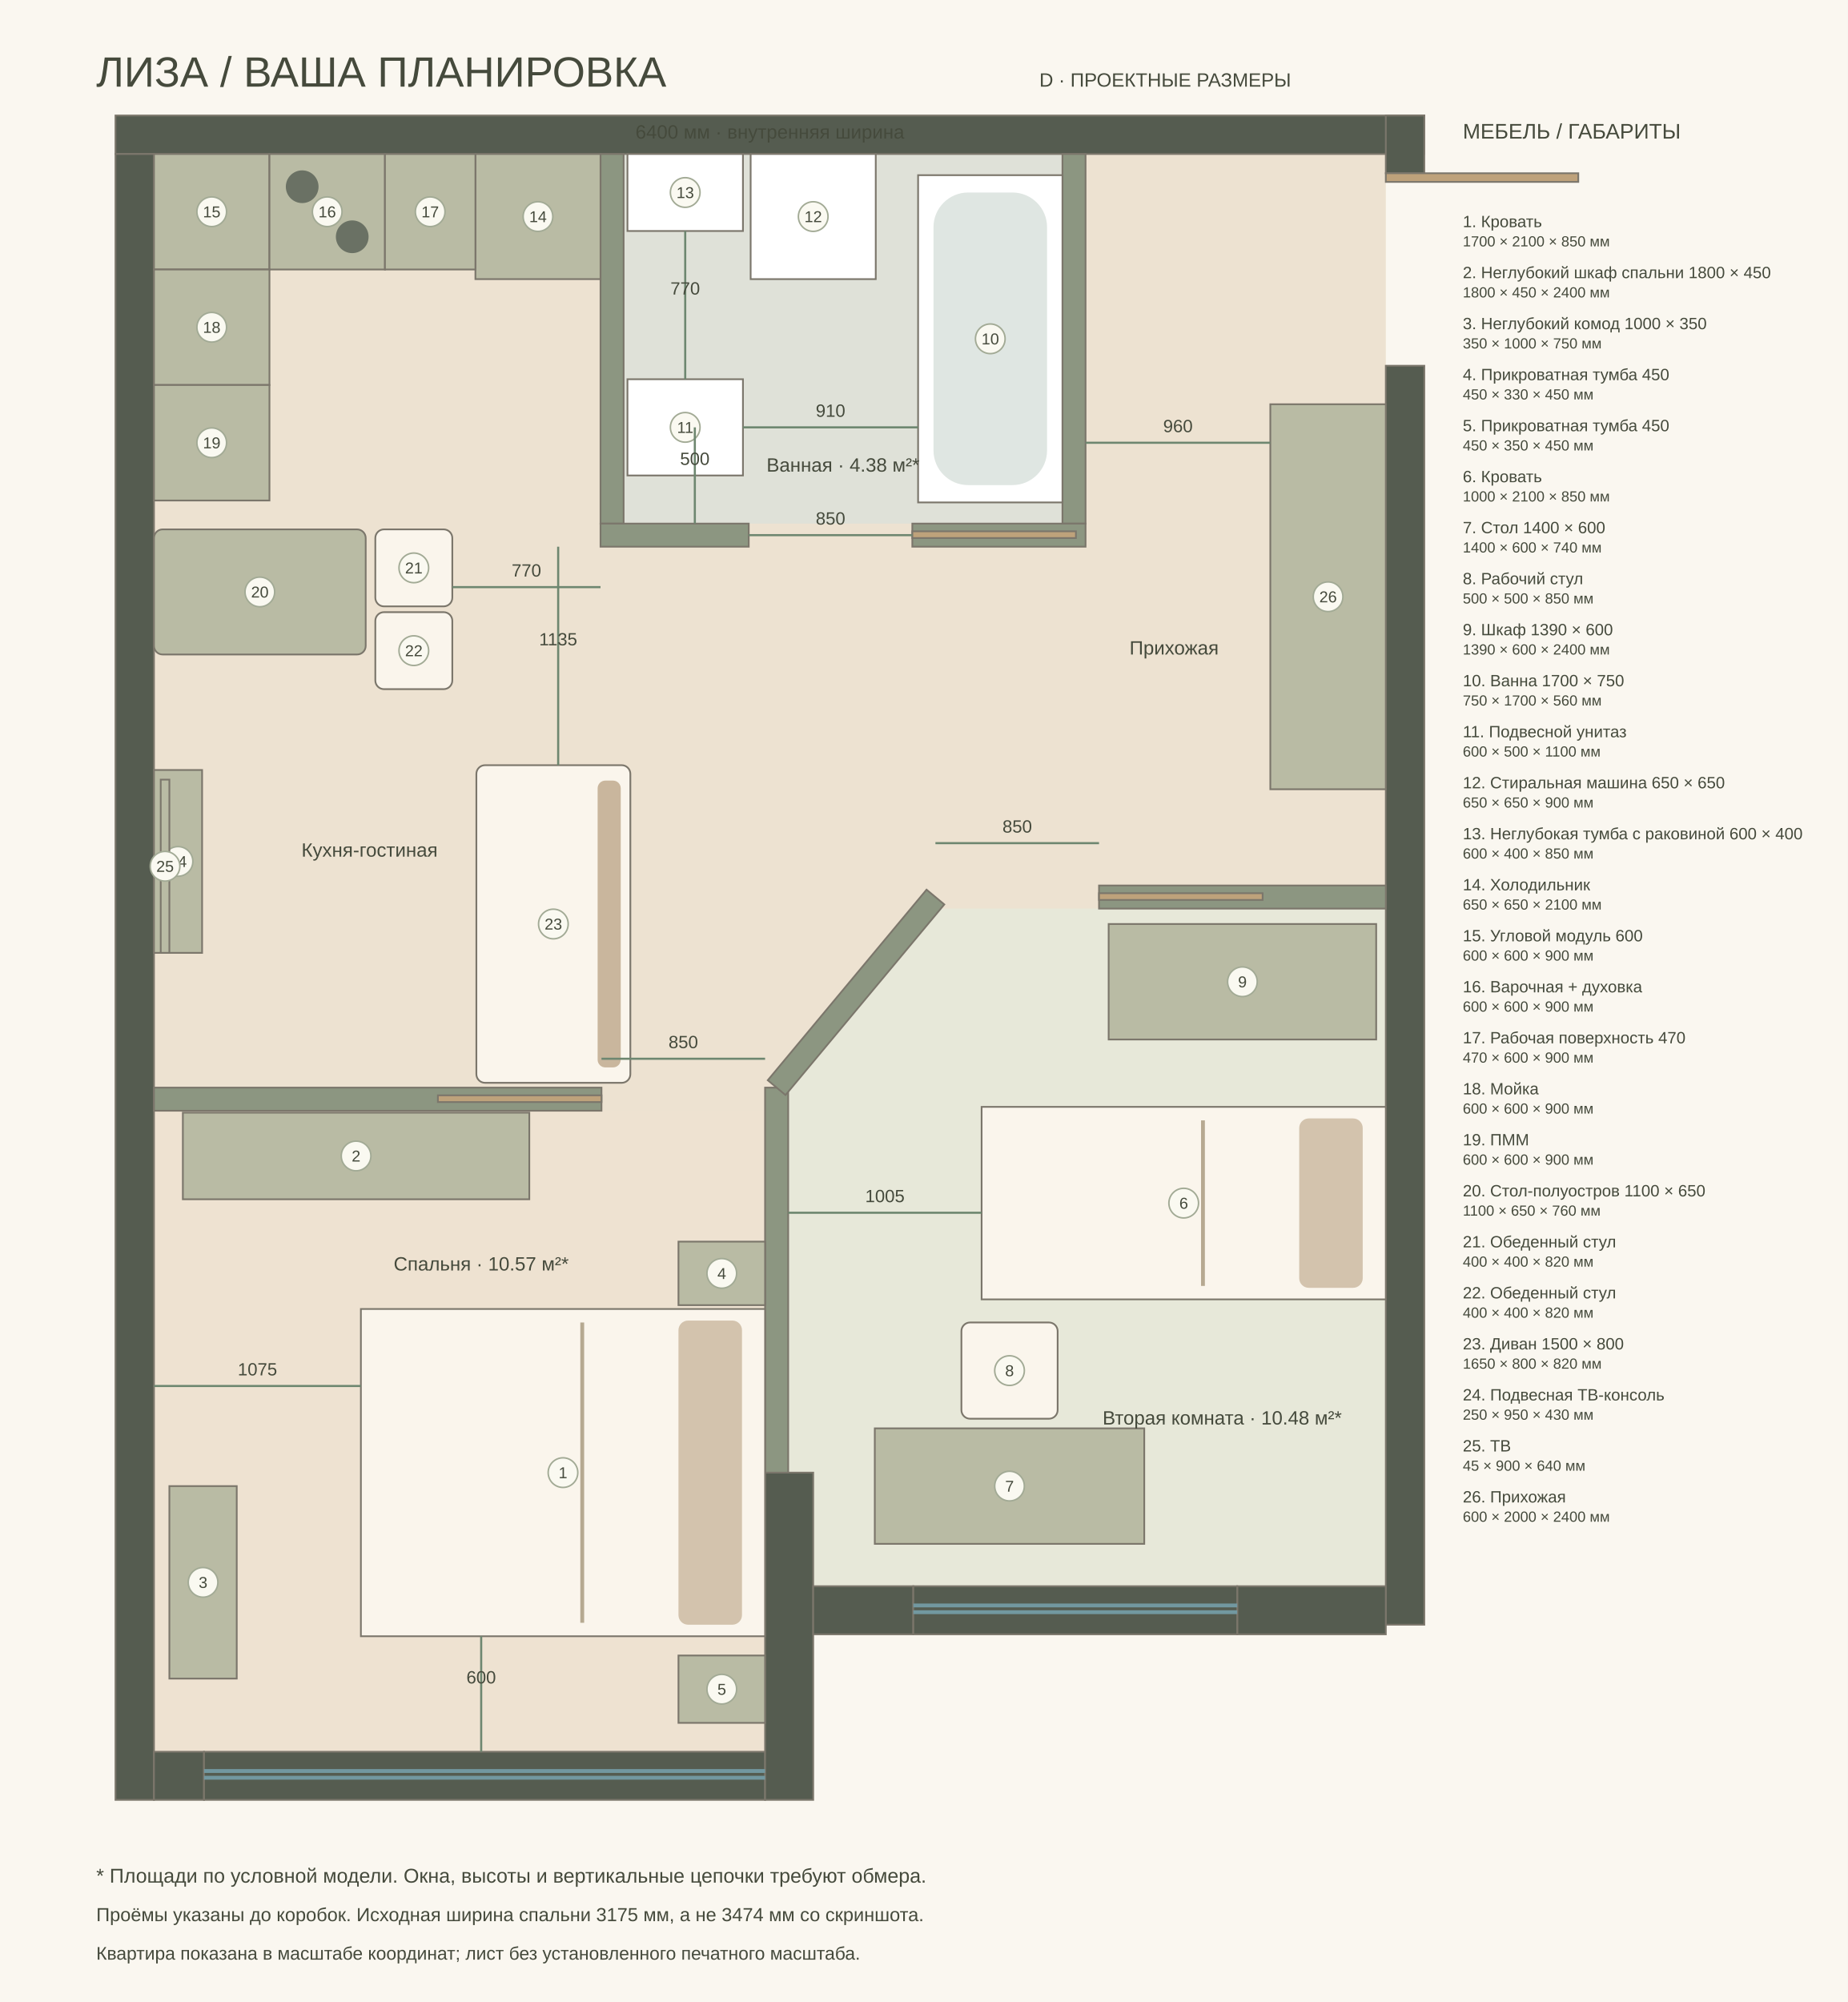
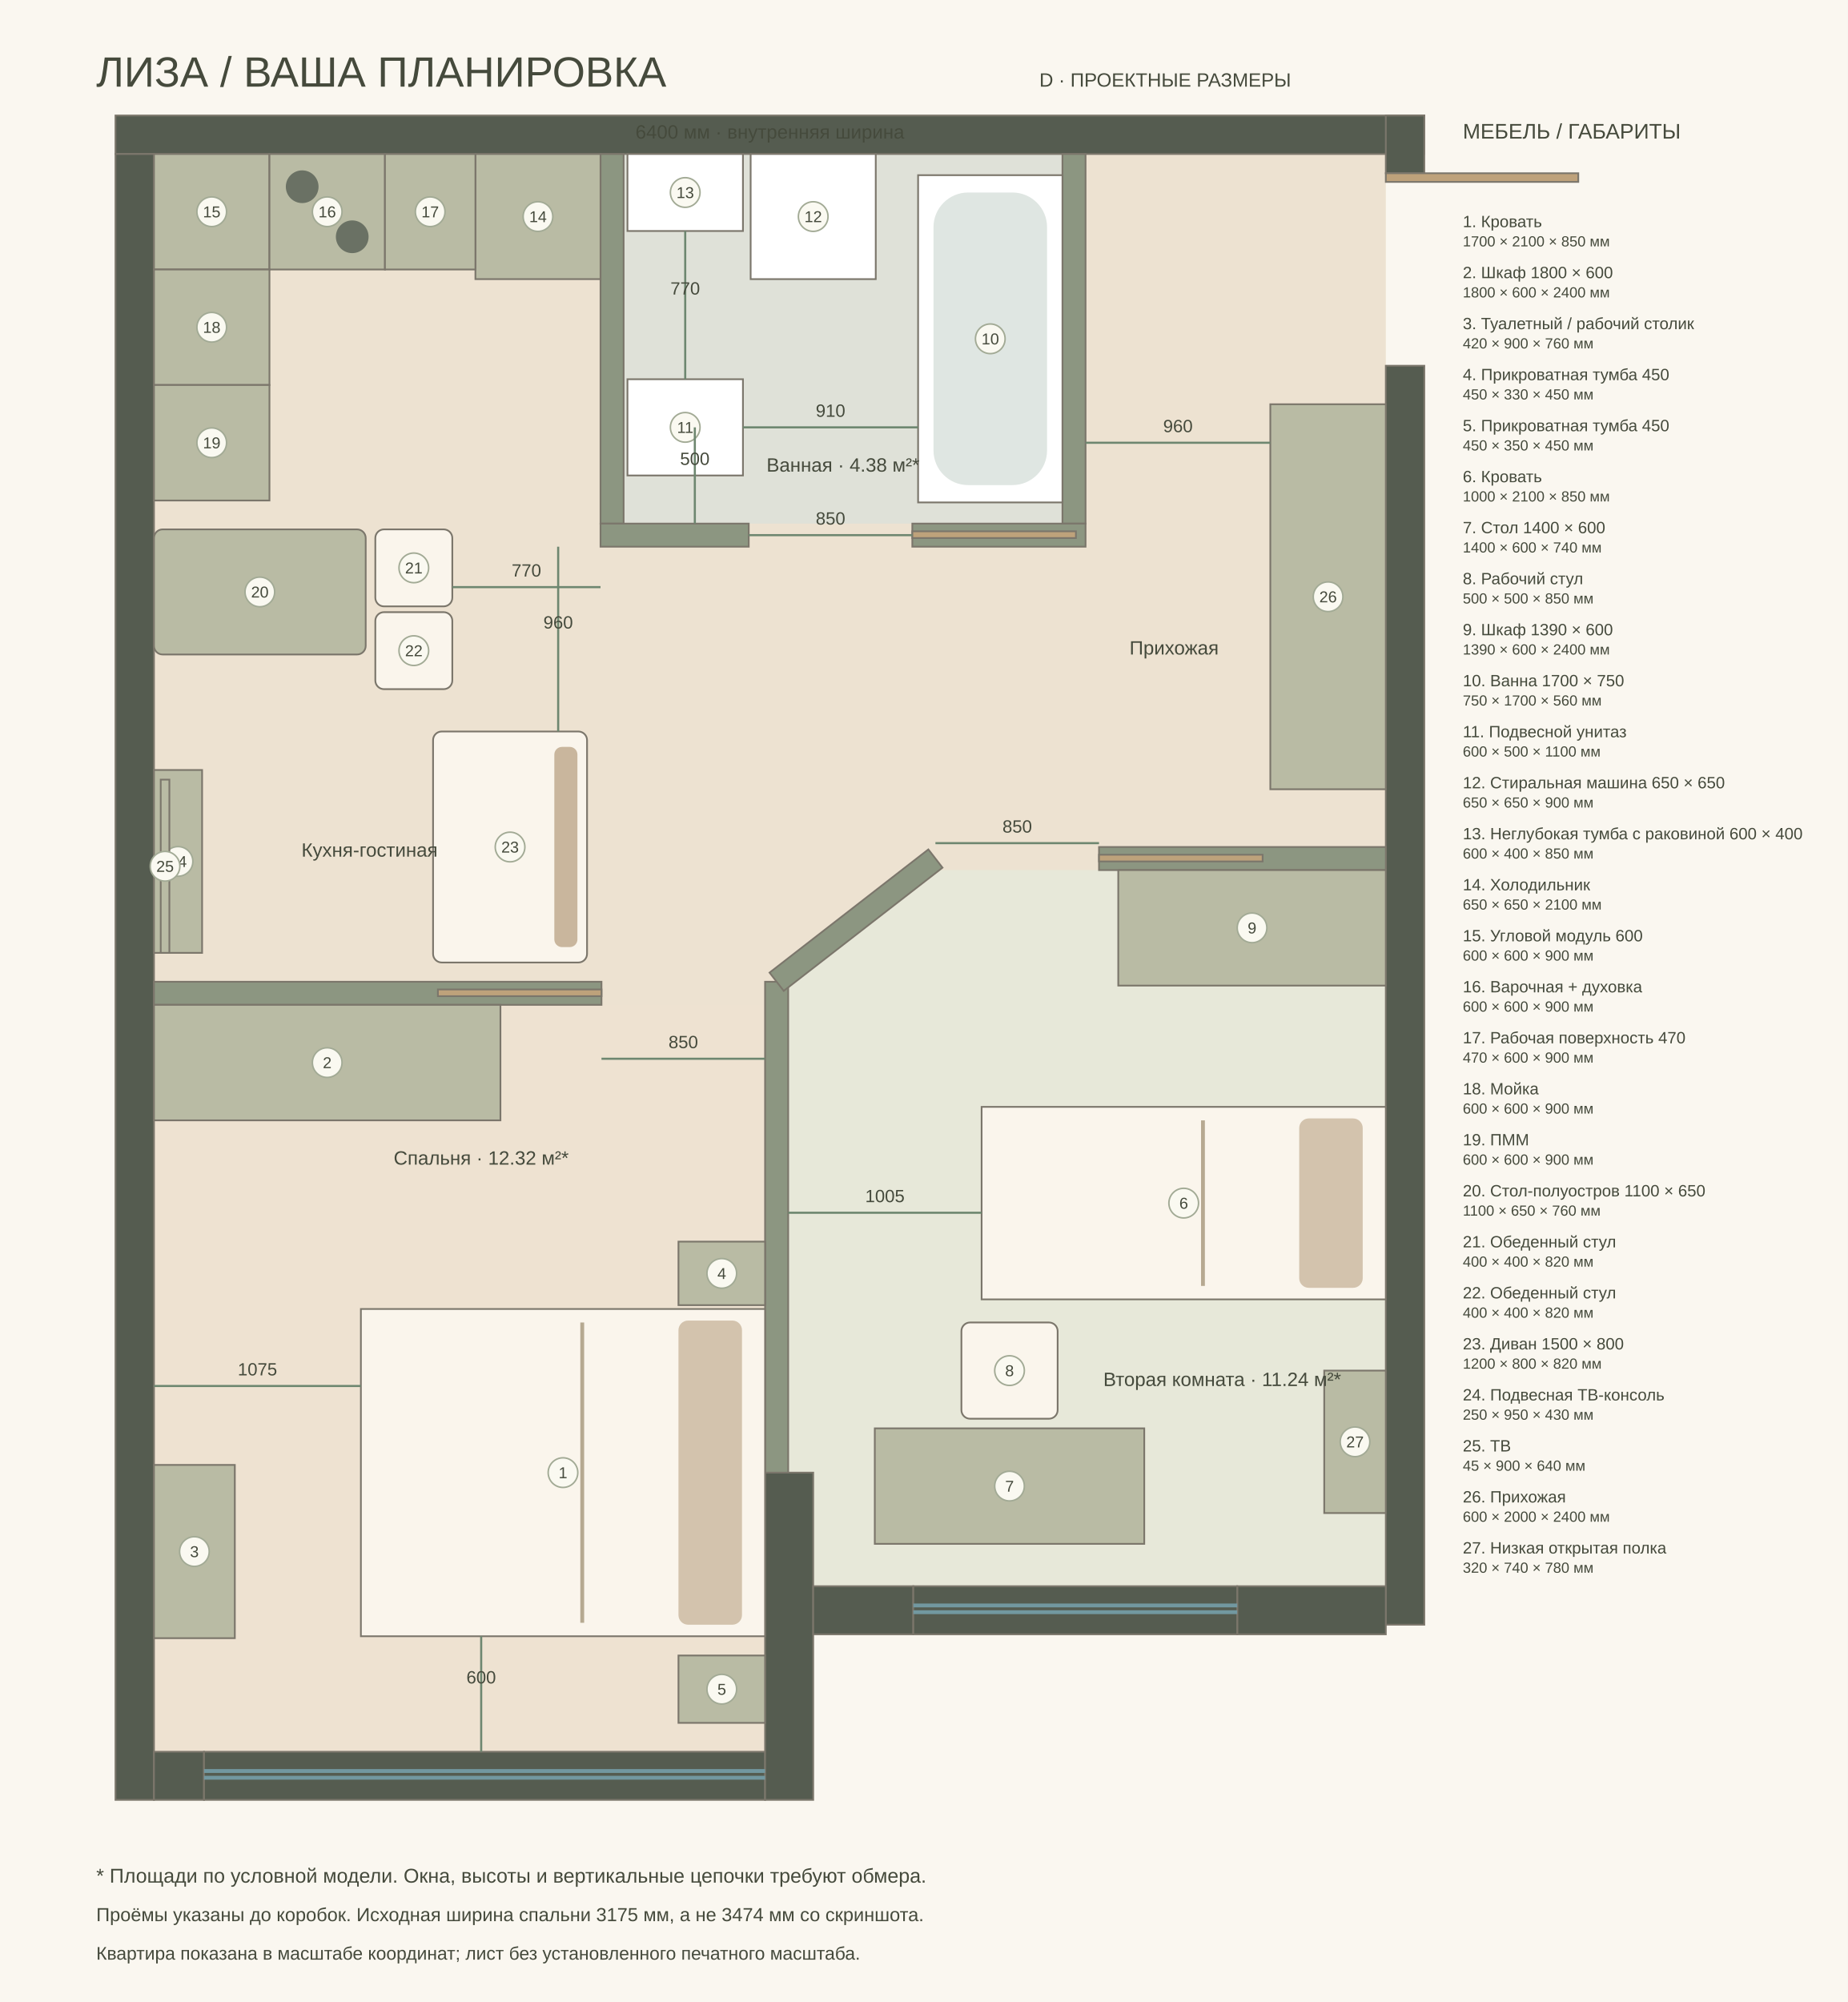
<svg xmlns="http://www.w3.org/2000/svg" width="1440" height="1560" viewBox="-800 -800 9600 10400">
  <style>text{font-family:Arial,sans-serif;fill:#454a3c}</style>
  <rect x="-800" y="-800" width="9600" height="10400" fill="#faf7f0" />
  <text x="-300" y="-350" font-size="220">ЛИЗА / ВАША ПЛАНИРОВКА</text>
  <text x="4600" y="-350" font-size="100">D · ПРОЕКТНЫЕ РАЗМЕРЫ</text>
  <path d="M0 0L6400 0L6400 7440L3425 7440L3425 6850L3175 6850L3175 8300L0 8300Z" fill="#ede2d1" />
-   <polygon points="0,4970 3175,4970 3175,8300 0,8300" fill="#eee2d1" />
-   <polygon points="3295,4870 4090,3920 6400,3920 6400,7440 3425,7440 3425,6850 3295,6850" fill="#e7e8d9" />
+   <polygon points="0,4420 3175,4420 3175,8300 0,8300" fill="#eee2d1" />
+   <polygon points="3295,4320 4090,3720 6400,3720 6400,7440 3425,7440 3425,6850 3295,6850" fill="#e7e8d9" />
  <polygon points="2440,0 4720,0 4720,1920 2440,1920" fill="#dfe1d8" />
  <rect x="-200" y="-200" width="6800" height="200" fill="#555c50" stroke="#7b766b" stroke-width="9" />
  <rect x="-200" y="0" width="200" height="8550" fill="#555c50" stroke="#7b766b" stroke-width="9" />
  <rect x="6400" y="-200" width="200" height="300" fill="#555c50" stroke="#7b766b" stroke-width="9" />
  <rect x="6400" y="1100" width="200" height="6540" fill="#555c50" stroke="#7b766b" stroke-width="9" />
  <rect x="0" y="8300" width="260" height="250" fill="#555c50" stroke="#7b766b" stroke-width="9" />
  <rect x="260" y="8300" width="2915" height="250" fill="#555c50" stroke="#7b766b" stroke-width="9" />
  <rect x="3175" y="6850" width="250" height="1700" fill="#555c50" stroke="#7b766b" stroke-width="9" />
  <rect x="3425" y="7440" width="520" height="250" fill="#555c50" stroke="#7b766b" stroke-width="9" />
  <rect x="5628" y="7440" width="772" height="250" fill="#555c50" stroke="#7b766b" stroke-width="9" />
  <rect x="3945" y="7440" width="1683" height="250" fill="#555c50" stroke="#7b766b" stroke-width="9" />
  <rect x="2320" y="0" width="120" height="1920" fill="#8c9681" stroke="#7b766b" stroke-width="9" />
  <rect x="4720" y="0" width="120" height="1920" fill="#8c9681" stroke="#7b766b" stroke-width="9" />
  <rect x="2320" y="1920" width="770" height="120" fill="#8c9681" stroke="#7b766b" stroke-width="9" />
  <rect x="3940" y="1920" width="900" height="120" fill="#8c9681" stroke="#7b766b" stroke-width="9" />
-   <rect x="0" y="4850" width="2325" height="120" fill="#8c9681" stroke="#7b766b" stroke-width="9" />
-   <rect x="3175" y="4850" width="120" height="2000" fill="#8c9681" stroke="#7b766b" stroke-width="9" />
-   <rect x="4910" y="3800" width="1490" height="120" fill="#8c9681" stroke="#7b766b" stroke-width="9" />
-   <rect x="3003.154" y="4295" width="1288.691" height="120" fill="#8c9681" stroke="#7b766b" stroke-width="9" transform="rotate(-50.19443 3647.5 4355)" />
+   <rect x="0" y="4300" width="2325" height="120" fill="#8c9681" stroke="#7b766b" stroke-width="9" />
+   <rect x="3175" y="4300" width="120" height="2550" fill="#8c9681" stroke="#7b766b" stroke-width="9" />
+   <rect x="4910" y="3600" width="1490" height="120" fill="#8c9681" stroke="#7b766b" stroke-width="9" />
+   <rect x="3125.431" y="3920" width="1044.138" height="120" fill="#8c9681" stroke="#7b766b" stroke-width="9" transform="rotate(-37.80279 3647.5 3980)" />
  <path d="M260 8400h2915m-2915 35h2915" fill="none" stroke="#7298a0" stroke-width="20" />
  <path d="M3945 7540h1683m-1683 35h1683" fill="none" stroke="#7298a0" stroke-width="20" />
  <rect x="1275" y="5800" width="1700" height="2100" fill="#faf5ec" stroke="#7b766b" stroke-width="9" transform="rotate(90 2125 6850)" />
  <g transform="rotate(90 2125 6850)">
    <rect x="1335" y="5920" width="1580" height="330" rx="50" fill="#d3c3ad" />
    <path d="M1345 6750h1560" stroke="#b6a991" stroke-width="20" />
  </g>
  <circle cx="2125" cy="6850" r="77" fill="#faf9f1" stroke="#a2aa95" stroke-width="8" />
  <text x="2125" y="6879" font-size="82" text-anchor="middle">1</text>
-   <rect x="150" y="4980" width="1800" height="450" fill="#b9bba4" stroke="#7b766b" stroke-width="9" />
-   <circle cx="1050" cy="5205" r="77" fill="#faf9f1" stroke="#a2aa95" stroke-width="8" />
-   <text x="1050" y="5234" font-size="82" text-anchor="middle">2</text>
-   <rect x="80" y="6920" width="350" height="1000" fill="#b9bba4" stroke="#7b766b" stroke-width="9" />
-   <circle cx="255" cy="7420" r="77" fill="#faf9f1" stroke="#a2aa95" stroke-width="8" />
-   <text x="255" y="7449" font-size="82" text-anchor="middle">3</text>
+   <rect x="0" y="4420" width="1800" height="600" fill="#b9bba4" stroke="#7b766b" stroke-width="9" />
+   <circle cx="900" cy="4720" r="77" fill="#faf9f1" stroke="#a2aa95" stroke-width="8" />
+   <text x="900" y="4749" font-size="82" text-anchor="middle">2</text>
+   <rect x="0" y="6810" width="420" height="900" fill="#b9bba4" stroke="#7b766b" stroke-width="9" />
+   <circle cx="210" cy="7260" r="77" fill="#faf9f1" stroke="#a2aa95" stroke-width="8" />
+   <text x="210" y="7289" font-size="82" text-anchor="middle">3</text>
  <rect x="2725" y="5650" width="450" height="330" fill="#b9bba4" stroke="#7b766b" stroke-width="9" />
  <circle cx="2950" cy="5815" r="77" fill="#faf9f1" stroke="#a2aa95" stroke-width="8" />
  <text x="2950" y="5844" font-size="82" text-anchor="middle">4</text>
  <rect x="2725" y="7800" width="450" height="350" fill="#b9bba4" stroke="#7b766b" stroke-width="9" />
  <circle cx="2950" cy="7975" r="77" fill="#faf9f1" stroke="#a2aa95" stroke-width="8" />
  <text x="2950" y="8004" font-size="82" text-anchor="middle">5</text>
  <rect x="4850" y="4400" width="1000" height="2100" fill="#faf5ec" stroke="#7b766b" stroke-width="9" transform="rotate(90 5350 5450)" />
  <g transform="rotate(90 5350 5450)">
    <rect x="4910" y="4520" width="880" height="330" rx="50" fill="#d3c3ad" />
    <path d="M4920 5350h860" stroke="#b6a991" stroke-width="20" />
  </g>
  <circle cx="5350" cy="5450" r="77" fill="#faf9f1" stroke="#a2aa95" stroke-width="8" />
  <text x="5350" y="5479" font-size="82" text-anchor="middle">6</text>
  <rect x="3745" y="6620" width="1400" height="600" fill="#b9bba4" stroke="#7b766b" stroke-width="9" />
  <circle cx="4445" cy="6920" r="77" fill="#faf9f1" stroke="#a2aa95" stroke-width="8" />
  <text x="4445" y="6949" font-size="82" text-anchor="middle">7</text>
  <rect x="4195" y="6070" width="500" height="500" fill="#faf5ec" stroke="#7b766b" stroke-width="9" rx="45" />
  <circle cx="4445" cy="6320" r="77" fill="#faf9f1" stroke="#a2aa95" stroke-width="8" />
  <text x="4445" y="6349" font-size="82" text-anchor="middle">8</text>
-   <rect x="4960" y="4000" width="1390" height="600" fill="#b9bba4" stroke="#7b766b" stroke-width="9" />
-   <circle cx="5655" cy="4300" r="77" fill="#faf9f1" stroke="#a2aa95" stroke-width="8" />
-   <text x="5655" y="4329" font-size="82" text-anchor="middle">9</text>
+   <rect x="5010" y="3720" width="1390" height="600" fill="#b9bba4" stroke="#7b766b" stroke-width="9" />
+   <circle cx="5705" cy="4020" r="77" fill="#faf9f1" stroke="#a2aa95" stroke-width="8" />
+   <text x="5705" y="4049" font-size="82" text-anchor="middle">9</text>
  <rect x="3970" y="110" width="750" height="1700" fill="#fff" stroke="#7b766b" stroke-width="9" />
  <rect x="4050" y="200" width="590" height="1520" rx="180" fill="#dfe6e2" />
  <circle cx="4345" cy="960" r="77" fill="#faf9f1" stroke="#a2aa95" stroke-width="8" />
  <text x="4345" y="989" font-size="82" text-anchor="middle">10</text>
  <rect x="2460" y="1170" width="600" height="500" fill="#fff" stroke="#7b766b" stroke-width="9" />
  <circle cx="2760" cy="1420" r="77" fill="#faf9f1" stroke="#a2aa95" stroke-width="8" />
  <text x="2760" y="1449" font-size="82" text-anchor="middle">11</text>
  <rect x="3100" y="0" width="650" height="650" fill="#fff" stroke="#7b766b" stroke-width="9" />
  <circle cx="3425" cy="325" r="77" fill="#faf9f1" stroke="#a2aa95" stroke-width="8" />
  <text x="3425" y="354" font-size="82" text-anchor="middle">12</text>
  <rect x="2460" y="0" width="600" height="400" fill="#fff" stroke="#7b766b" stroke-width="9" />
  <circle cx="2760" cy="200" r="77" fill="#faf9f1" stroke="#a2aa95" stroke-width="8" />
  <text x="2760" y="229" font-size="82" text-anchor="middle">13</text>
  <rect x="1670" y="0" width="650" height="650" fill="#b9bba4" stroke="#7b766b" stroke-width="9" />
  <circle cx="1995" cy="325" r="77" fill="#faf9f1" stroke="#a2aa95" stroke-width="8" />
  <text x="1995" y="354" font-size="82" text-anchor="middle">14</text>
  <rect x="0" y="0" width="600" height="600" fill="#b9bba4" stroke="#7b766b" stroke-width="9" />
  <circle cx="300" cy="300" r="77" fill="#faf9f1" stroke="#a2aa95" stroke-width="8" />
  <text x="300" y="329" font-size="82" text-anchor="middle">15</text>
  <rect x="600" y="0" width="600" height="600" fill="#b9bba4" stroke="#7b766b" stroke-width="9" />
  <circle cx="770" cy="170" r="85" fill="#6a7164" />
  <circle cx="1030" cy="430" r="85" fill="#6a7164" />
  <circle cx="900" cy="300" r="77" fill="#faf9f1" stroke="#a2aa95" stroke-width="8" />
  <text x="900" y="329" font-size="82" text-anchor="middle">16</text>
  <rect x="1200" y="0" width="470" height="600" fill="#b9bba4" stroke="#7b766b" stroke-width="9" />
  <circle cx="1435" cy="300" r="77" fill="#faf9f1" stroke="#a2aa95" stroke-width="8" />
  <text x="1435" y="329" font-size="82" text-anchor="middle">17</text>
  <rect x="0" y="600" width="600" height="600" fill="#b9bba4" stroke="#7b766b" stroke-width="9" />
  <circle cx="300" cy="900" r="77" fill="#faf9f1" stroke="#a2aa95" stroke-width="8" />
  <text x="300" y="929" font-size="82" text-anchor="middle">18</text>
  <rect x="0" y="1200" width="600" height="600" fill="#b9bba4" stroke="#7b766b" stroke-width="9" />
  <circle cx="300" cy="1500" r="77" fill="#faf9f1" stroke="#a2aa95" stroke-width="8" />
  <text x="300" y="1529" font-size="82" text-anchor="middle">19</text>
  <rect x="0" y="1950" width="1100" height="650" fill="#b9bba4" stroke="#7b766b" stroke-width="9" rx="45" />
  <circle cx="550" cy="2275" r="77" fill="#faf9f1" stroke="#a2aa95" stroke-width="8" />
  <text x="550" y="2304" font-size="82" text-anchor="middle">20</text>
  <rect x="1150" y="1950" width="400" height="400" fill="#faf5ec" stroke="#7b766b" stroke-width="9" rx="45" />
  <circle cx="1350" cy="2150" r="77" fill="#faf9f1" stroke="#a2aa95" stroke-width="8" />
  <text x="1350" y="2179" font-size="82" text-anchor="middle">21</text>
  <rect x="1150" y="2380" width="400" height="400" fill="#faf5ec" stroke="#7b766b" stroke-width="9" rx="45" />
  <circle cx="1350" cy="2580" r="77" fill="#faf9f1" stroke="#a2aa95" stroke-width="8" />
  <text x="1350" y="2609" font-size="82" text-anchor="middle">22</text>
-   <rect x="1250" y="3600" width="1650" height="800" fill="#faf5ec" stroke="#7b766b" stroke-width="9" transform="rotate(270 2075 4000)" rx="45" />
-   <g transform="rotate(270 2075 4000)">
-     <rect x="1330" y="4230" width="1490" height="120" rx="40" fill="#c9b69d" />
-   </g>
-   <circle cx="2075" cy="4000" r="77" fill="#faf9f1" stroke="#a2aa95" stroke-width="8" />
-   <text x="2075" y="4029" font-size="82" text-anchor="middle">23</text>
+   <rect x="1250" y="3200" width="1200" height="800" fill="#faf5ec" stroke="#7b766b" stroke-width="9" transform="rotate(270 1850 3600)" rx="45" />
+   <g transform="rotate(270 1850 3600)">
+     <rect x="1330" y="3830" width="1040" height="120" rx="40" fill="#c9b69d" />
+   </g>
+   <circle cx="1850" cy="3600" r="77" fill="#faf9f1" stroke="#a2aa95" stroke-width="8" />
+   <text x="1850" y="3629" font-size="82" text-anchor="middle">23</text>
  <rect x="0" y="3200" width="250" height="950" fill="#b9bba4" stroke="#7b766b" stroke-width="9" />
  <circle cx="125" cy="3675" r="77" fill="#faf9f1" stroke="#a2aa95" stroke-width="8" />
  <text x="125" y="3704" font-size="82" text-anchor="middle">24</text>
  <rect x="35" y="3250" width="45" height="900" fill="#b9bba4" stroke="#7b766b" stroke-width="9" />
  <circle cx="57.5" cy="3700" r="77" fill="#faf9f1" stroke="#a2aa95" stroke-width="8" />
  <text x="57.5" y="3729" font-size="82" text-anchor="middle">25</text>
  <rect x="5800" y="1300" width="600" height="2000" fill="#b9bba4" stroke="#7b766b" stroke-width="9" />
  <circle cx="6100" cy="2300" r="77" fill="#faf9f1" stroke="#a2aa95" stroke-width="8" />
  <text x="6100" y="2329" font-size="82" text-anchor="middle">26</text>
+   <rect x="6080" y="6320" width="320" height="740" fill="#b9bba4" stroke="#7b766b" stroke-width="9" />
+   <circle cx="6240" cy="6690" r="77" fill="#faf9f1" stroke="#a2aa95" stroke-width="8" />
+   <text x="6240" y="6719" font-size="82" text-anchor="middle">27</text>
  <rect x="6400" y="100" width="1000" height="45" fill="#bea27b" stroke="#7b766b" stroke-width="9" />
-   <rect x="1475" y="4890" width="850" height="35" fill="#bea27b" stroke="#7b766b" stroke-width="9" />
-   <rect x="4910" y="3840" width="850" height="35" fill="#bea27b" stroke="#7b766b" stroke-width="9" />
+   <rect x="1475" y="4340" width="850" height="35" fill="#bea27b" stroke="#7b766b" stroke-width="9" />
+   <rect x="4910" y="3640" width="850" height="35" fill="#bea27b" stroke="#7b766b" stroke-width="9" />
  <rect x="3940" y="1960" width="850" height="35" fill="#bea27b" stroke="#7b766b" stroke-width="9" />
  <g>
-     <text x="1700" y="5800" font-size="100" text-anchor="middle" fill="#343d31">Спальня · 10.57 м²*</text>
-   </g>
-   <g>
-     <text x="5550" y="6600" font-size="100" text-anchor="middle" fill="#343d31">Вторая комната · 10.48 м²*</text>
+     <text x="1700" y="5250" font-size="100" text-anchor="middle" fill="#343d31">Спальня · 12.32 м²*</text>
+   </g>
+   <g>
+     <text x="5550" y="6400" font-size="100" text-anchor="middle" fill="#343d31">Вторая комната · 11.24 м²*</text>
  </g>
  <g>
    <text x="3580" y="1650" font-size="100" text-anchor="middle" fill="#343d31">Ванная · 4.38 м²*</text>
  </g>
  <g>
    <text x="1120" y="3650" font-size="100" text-anchor="middle" fill="#343d31">Кухня-гостиная</text>
  </g>
  <g>
    <text x="5300" y="2600" font-size="100" text-anchor="middle" fill="#343d31">Прихожая</text>
  </g>
  <path d="M4840 1500L5800 1500" stroke="#6e8770" stroke-width="11" />
  <text x="5320" y="1445" font-size="92" text-anchor="middle" fill="#395a3c">960</text>
  <path d="M2325 4700L3175 4700" stroke="#6e8770" stroke-width="11" />
  <text x="2750" y="4645" font-size="92" text-anchor="middle" fill="#395a3c">850</text>
  <path d="M4060 3580L4910 3580" stroke="#6e8770" stroke-width="11" />
  <text x="4485" y="3525" font-size="92" text-anchor="middle" fill="#395a3c">850</text>
  <path d="M3090 1980L3940 1980" stroke="#6e8770" stroke-width="11" />
  <text x="3515" y="1925" font-size="92" text-anchor="middle" fill="#395a3c">850</text>
  <path d="M0 6400L1075 6400" stroke="#6e8770" stroke-width="11" />
  <text x="537.5" y="6345" font-size="92" text-anchor="middle" fill="#395a3c">1075</text>
  <path d="M1700 7700L1700 8300" stroke="#6e8770" stroke-width="11" />
  <text x="1700" y="7945" font-size="92" text-anchor="middle" fill="#395a3c">600</text>
  <path d="M3295 5500L4300 5500" stroke="#6e8770" stroke-width="11" />
  <text x="3797.5" y="5445" font-size="92" text-anchor="middle" fill="#395a3c">1005</text>
-   <path d="M2100 2040L2100 3175" stroke="#6e8770" stroke-width="11" />
-   <text x="2100" y="2552.5" font-size="92" text-anchor="middle" fill="#395a3c">1135</text>
+   <path d="M2100 2040L2100 3000" stroke="#6e8770" stroke-width="11" />
+   <text x="2100" y="2465" font-size="92" text-anchor="middle" fill="#395a3c">960</text>
  <path d="M3060 1420L3970 1420" stroke="#6e8770" stroke-width="11" />
  <text x="3515" y="1365" font-size="92" text-anchor="middle" fill="#395a3c">910</text>
  <path d="M2760 400L2760 1170" stroke="#6e8770" stroke-width="11" />
  <text x="2760" y="730" font-size="92" text-anchor="middle" fill="#395a3c">770</text>
  <path d="M2810 1420L2810 1920" stroke="#6e8770" stroke-width="11" />
  <text x="2810" y="1615" font-size="92" text-anchor="middle" fill="#395a3c">500</text>
  <path d="M1550 2250L2320 2250" stroke="#6e8770" stroke-width="11" />
  <text x="1935" y="2195" font-size="92" text-anchor="middle" fill="#395a3c">770</text>
  <text x="3200" y="-80" font-size="100" text-anchor="middle">6400 мм · внутренняя ширина</text>
  <text x="6800" y="-80" font-size="110">МЕБЕЛЬ / ГАБАРИТЫ</text>
  <text x="6800" y="380" font-size="85">1. Кровать</text>
  <text x="6800" y="480" font-size="76">1700 × 2100 × 850 мм</text>
-   <text x="6800" y="645" font-size="85">2. Неглубокий шкаф спальни 1800 × 450</text>
-   <text x="6800" y="745" font-size="76">1800 × 450 × 2400 мм</text>
-   <text x="6800" y="910" font-size="85">3. Неглубокий комод 1000 × 350</text>
-   <text x="6800" y="1010" font-size="76">350 × 1000 × 750 мм</text>
+   <text x="6800" y="645" font-size="85">2. Шкаф 1800 × 600</text>
+   <text x="6800" y="745" font-size="76">1800 × 600 × 2400 мм</text>
+   <text x="6800" y="910" font-size="85">3. Туалетный / рабочий столик</text>
+   <text x="6800" y="1010" font-size="76">420 × 900 × 760 мм</text>
  <text x="6800" y="1175" font-size="85">4. Прикроватная тумба 450</text>
  <text x="6800" y="1275" font-size="76">450 × 330 × 450 мм</text>
  <text x="6800" y="1440" font-size="85">5. Прикроватная тумба 450</text>
  <text x="6800" y="1540" font-size="76">450 × 350 × 450 мм</text>
  <text x="6800" y="1705" font-size="85">6. Кровать</text>
  <text x="6800" y="1805" font-size="76">1000 × 2100 × 850 мм</text>
  <text x="6800" y="1970" font-size="85">7. Стол 1400 × 600</text>
  <text x="6800" y="2070" font-size="76">1400 × 600 × 740 мм</text>
  <text x="6800" y="2235" font-size="85">8. Рабочий стул</text>
  <text x="6800" y="2335" font-size="76">500 × 500 × 850 мм</text>
  <text x="6800" y="2500" font-size="85">9. Шкаф 1390 × 600</text>
  <text x="6800" y="2600" font-size="76">1390 × 600 × 2400 мм</text>
  <text x="6800" y="2765" font-size="85">10. Ванна 1700 × 750</text>
  <text x="6800" y="2865" font-size="76">750 × 1700 × 560 мм</text>
  <text x="6800" y="3030" font-size="85">11. Подвесной унитаз</text>
  <text x="6800" y="3130" font-size="76">600 × 500 × 1100 мм</text>
  <text x="6800" y="3295" font-size="85">12. Стиральная машина 650 × 650</text>
  <text x="6800" y="3395" font-size="76">650 × 650 × 900 мм</text>
  <text x="6800" y="3560" font-size="85">13. Неглубокая тумба с раковиной 600 × 400</text>
  <text x="6800" y="3660" font-size="76">600 × 400 × 850 мм</text>
  <text x="6800" y="3825" font-size="85">14. Холодильник</text>
  <text x="6800" y="3925" font-size="76">650 × 650 × 2100 мм</text>
  <text x="6800" y="4090" font-size="85">15. Угловой модуль 600</text>
  <text x="6800" y="4190" font-size="76">600 × 600 × 900 мм</text>
  <text x="6800" y="4355" font-size="85">16. Варочная + духовка</text>
  <text x="6800" y="4455" font-size="76">600 × 600 × 900 мм</text>
  <text x="6800" y="4620" font-size="85">17. Рабочая поверхность 470</text>
  <text x="6800" y="4720" font-size="76">470 × 600 × 900 мм</text>
  <text x="6800" y="4885" font-size="85">18. Мойка</text>
  <text x="6800" y="4985" font-size="76">600 × 600 × 900 мм</text>
  <text x="6800" y="5150" font-size="85">19. ПММ</text>
  <text x="6800" y="5250" font-size="76">600 × 600 × 900 мм</text>
  <text x="6800" y="5415" font-size="85">20. Стол-полуостров 1100 × 650</text>
  <text x="6800" y="5515" font-size="76">1100 × 650 × 760 мм</text>
  <text x="6800" y="5680" font-size="85">21. Обеденный стул</text>
  <text x="6800" y="5780" font-size="76">400 × 400 × 820 мм</text>
  <text x="6800" y="5945" font-size="85">22. Обеденный стул</text>
  <text x="6800" y="6045" font-size="76">400 × 400 × 820 мм</text>
  <text x="6800" y="6210" font-size="85">23. Диван 1500 × 800</text>
-   <text x="6800" y="6310" font-size="76">1650 × 800 × 820 мм</text>
+   <text x="6800" y="6310" font-size="76">1200 × 800 × 820 мм</text>
  <text x="6800" y="6475" font-size="85">24. Подвесная ТВ-консоль</text>
  <text x="6800" y="6575" font-size="76">250 × 950 × 430 мм</text>
  <text x="6800" y="6740" font-size="85">25. ТВ</text>
  <text x="6800" y="6840" font-size="76">45 × 900 × 640 мм</text>
  <text x="6800" y="7005" font-size="85">26. Прихожая</text>
  <text x="6800" y="7105" font-size="76">600 × 2000 × 2400 мм</text>
+   <text x="6800" y="7270" font-size="85">27. Низкая открытая полка</text>
+   <text x="6800" y="7370" font-size="76">320 × 740 × 780 мм</text>
  <text x="-300" y="8980" font-size="104">* Площади по условной модели. Окна, высоты и вертикальные цепочки требуют обмера.</text>
  <text x="-300" y="9180" font-size="98">Проёмы указаны до коробок. Исходная ширина спальни 3175 мм, а не 3474 мм со скриншота.</text>
  <text x="-300" y="9380" font-size="95">Квартира показана в масштабе координат; лист без установленного печатного масштаба.</text>
</svg>
